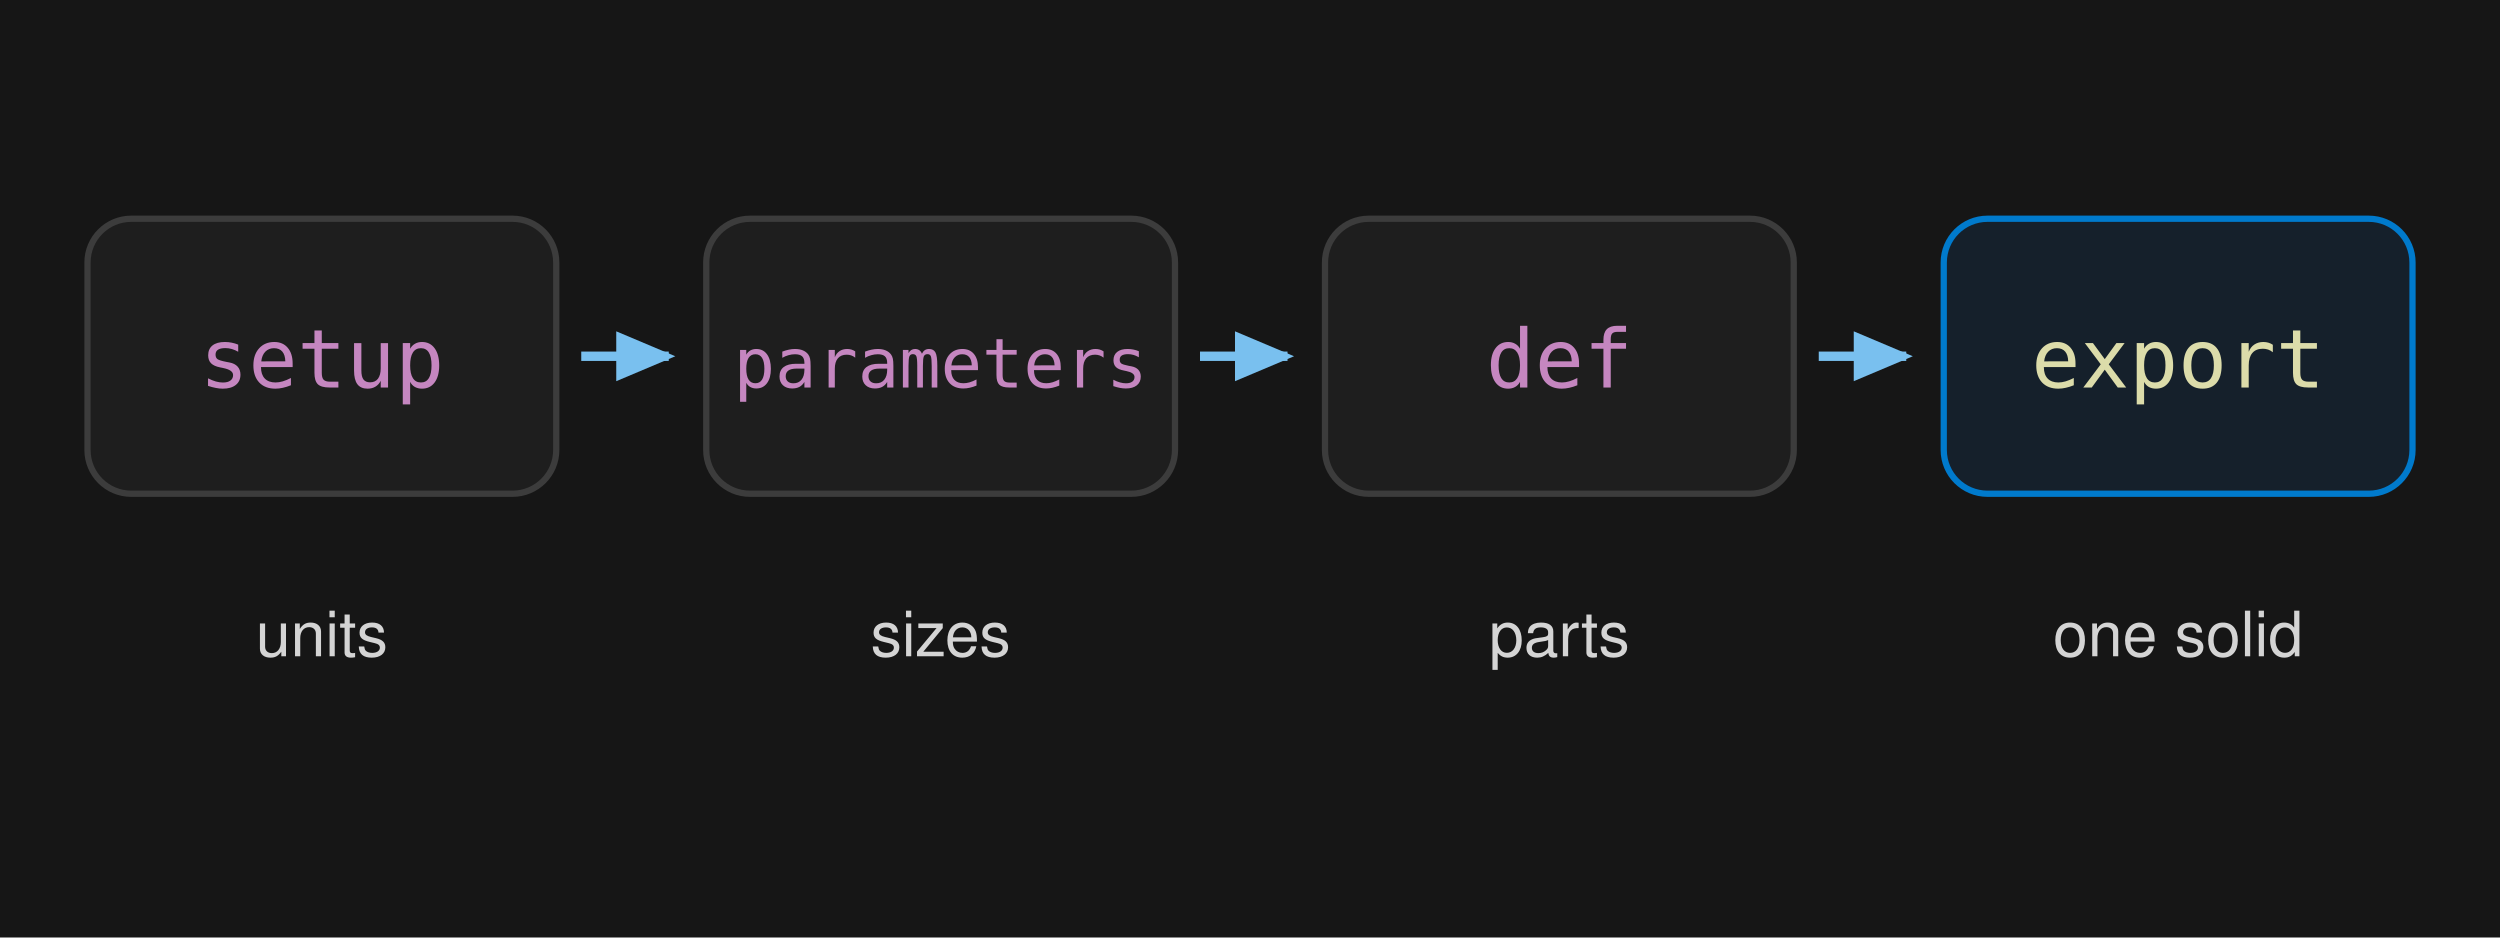
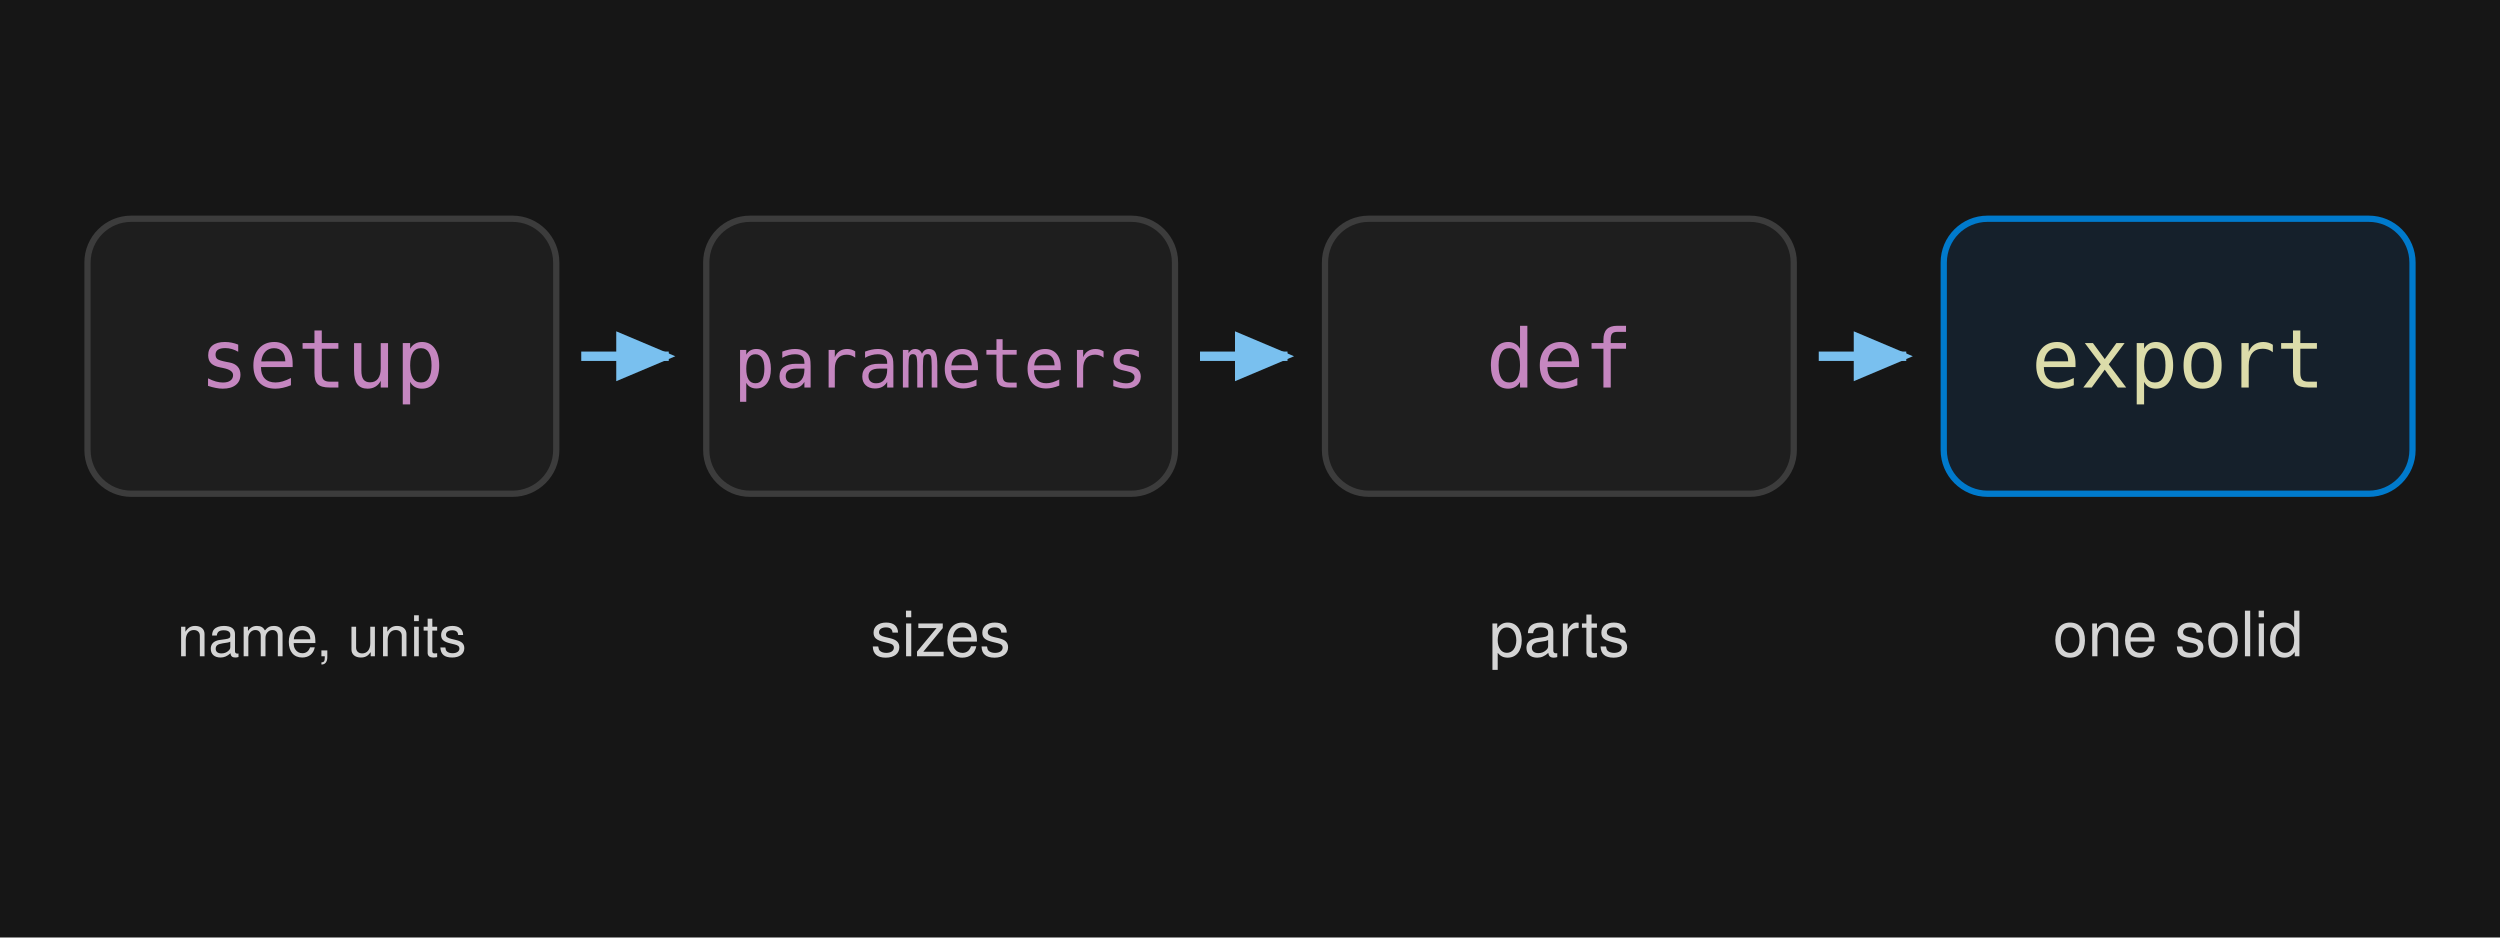
<svg xmlns="http://www.w3.org/2000/svg" viewBox="0 0 800 300">
  <rect width="800" height="300" fill="#161616" />
  <defs>
    <marker id="arrow" viewBox="0 0 10 10" refX="8" refY="5" markerWidth="7" markerHeight="7" orient="auto">
      <path d="M0 1.2 L9 5 L0 8.8 Z" fill="#79c0ef" />
    </marker>
  </defs>
  <rect x="28" y="70" width="150" height="88" rx="14" fill="#1e1e1e" stroke="#3c3c3c" stroke-width="2" />
  <rect x="226" y="70" width="150" height="88" rx="14" fill="#1e1e1e" stroke="#3c3c3c" stroke-width="2" />
  <rect x="424" y="70" width="150" height="88" rx="14" fill="#1e1e1e" stroke="#3c3c3c" stroke-width="2" />
  <rect x="622" y="70" width="150" height="88" rx="14" fill="#15202b" stroke="#007acc" stroke-width="2" />
  <text x="103" y="124" text-anchor="middle" fill="#c586c0" font-family="Consolas, monospace" font-size="26">setup</text>
  <text x="301" y="124" text-anchor="middle" fill="#c586c0" font-family="Consolas, monospace" font-size="22">parameters</text>
  <text x="499" y="124" text-anchor="middle" fill="#c586c0" font-family="Consolas, monospace" font-size="26">def</text>
  <text x="697" y="124" text-anchor="middle" fill="#dcdcaa" font-family="Consolas, monospace" font-size="26">export</text>
  <line x1="186" y1="114" x2="214" y2="114" stroke="#79c0ef" stroke-width="3" marker-end="url(#arrow)" />
  <line x1="384" y1="114" x2="412" y2="114" stroke="#79c0ef" stroke-width="3" marker-end="url(#arrow)" />
  <line x1="582" y1="114" x2="610" y2="114" stroke="#79c0ef" stroke-width="3" marker-end="url(#arrow)" />
-   <text x="103" y="210" text-anchor="middle" fill="#d4d4d4" font-family="Segoe UI, Helvetica, sans-serif" font-size="20">units</text>
+   <text x="103" y="210" text-anchor="middle" fill="#d4d4d4" font-family="Segoe UI, Helvetica, sans-serif" font-size="18">name, units</text>
  <text x="301" y="210" text-anchor="middle" fill="#d4d4d4" font-family="Segoe UI, Helvetica, sans-serif" font-size="20">sizes</text>
  <text x="499" y="210" text-anchor="middle" fill="#d4d4d4" font-family="Segoe UI, Helvetica, sans-serif" font-size="20">parts</text>
  <text x="697" y="210" text-anchor="middle" fill="#d4d4d4" font-family="Segoe UI, Helvetica, sans-serif" font-size="20">one solid</text>
</svg>
